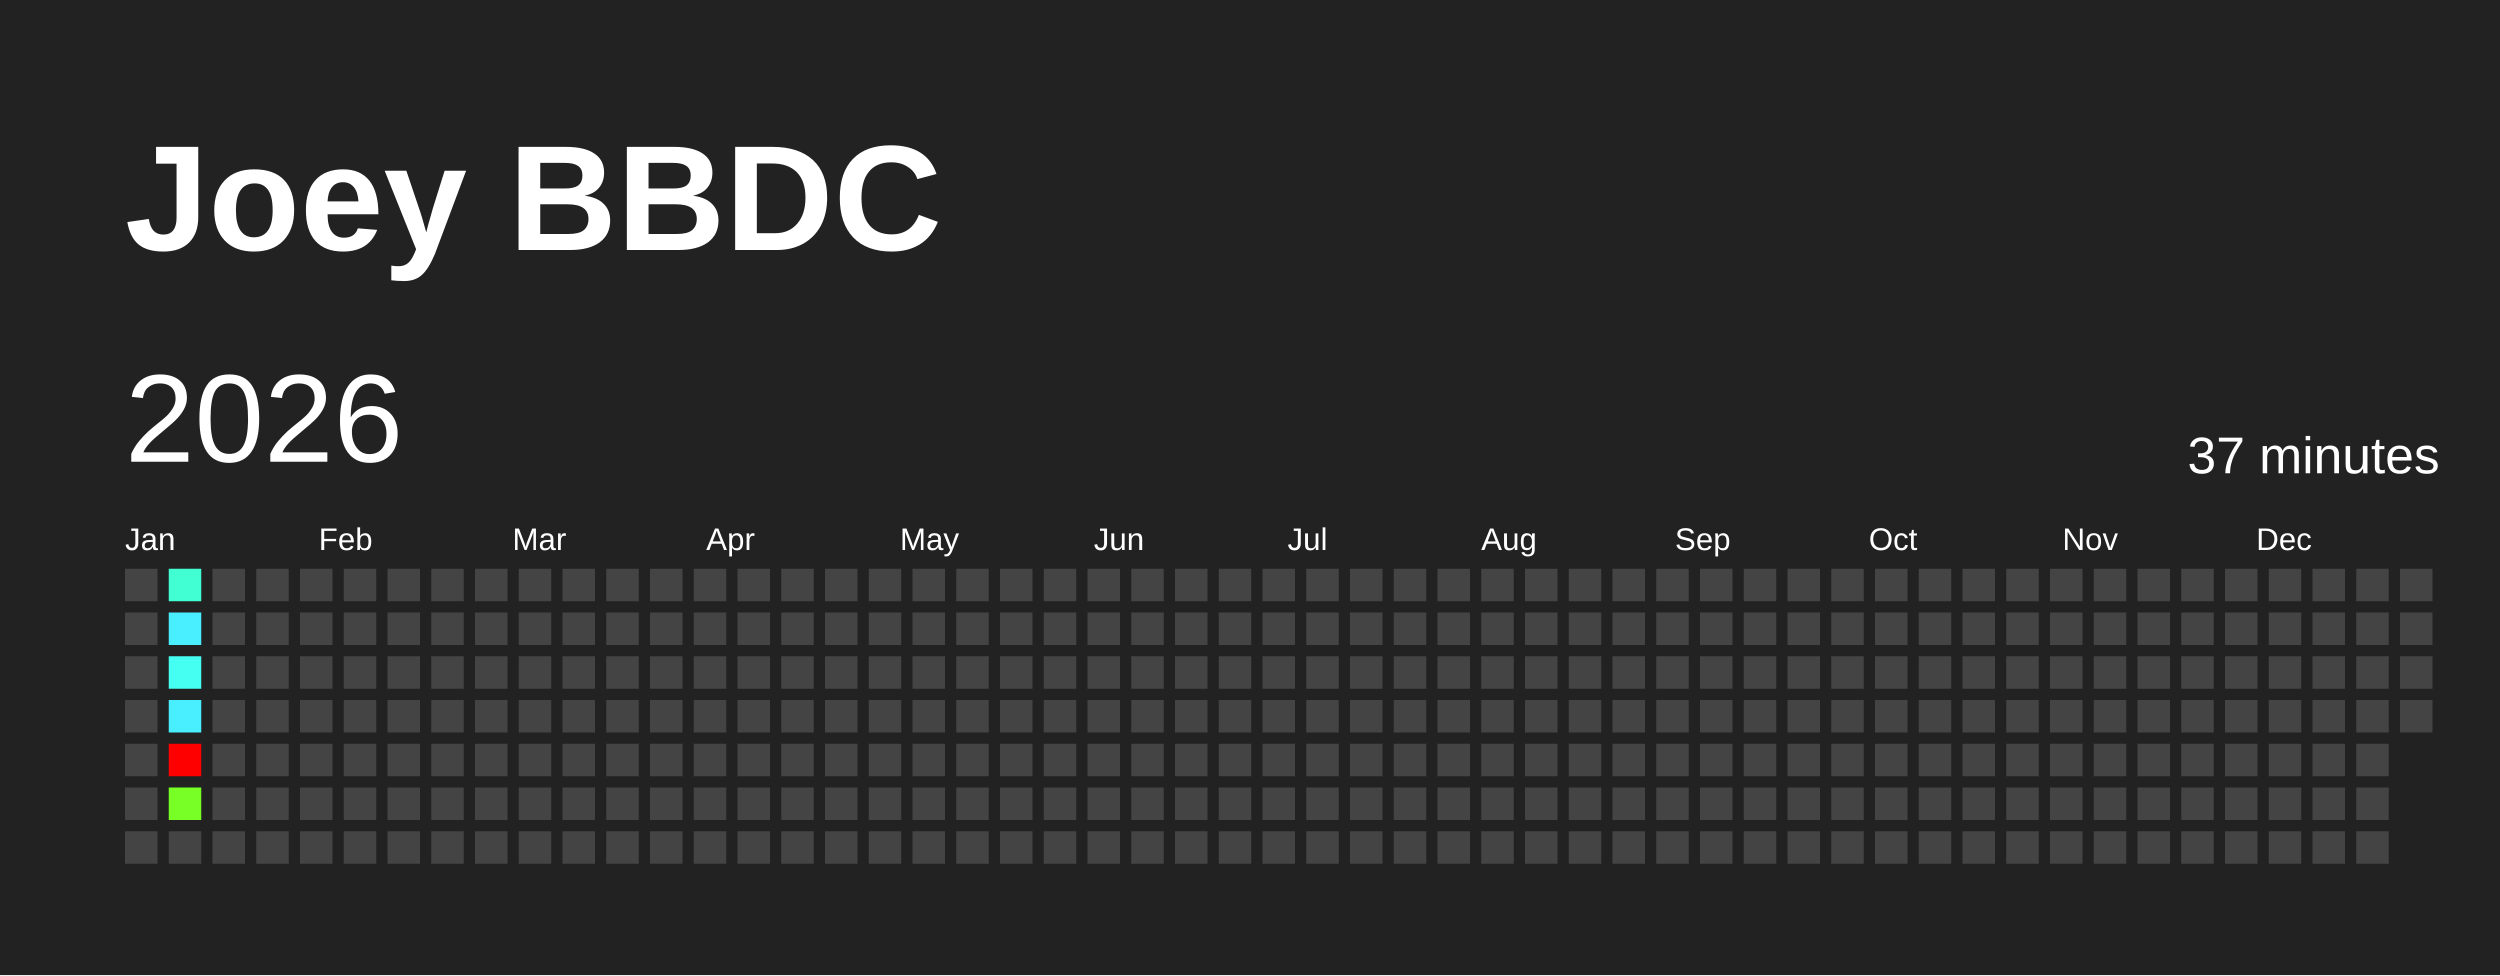
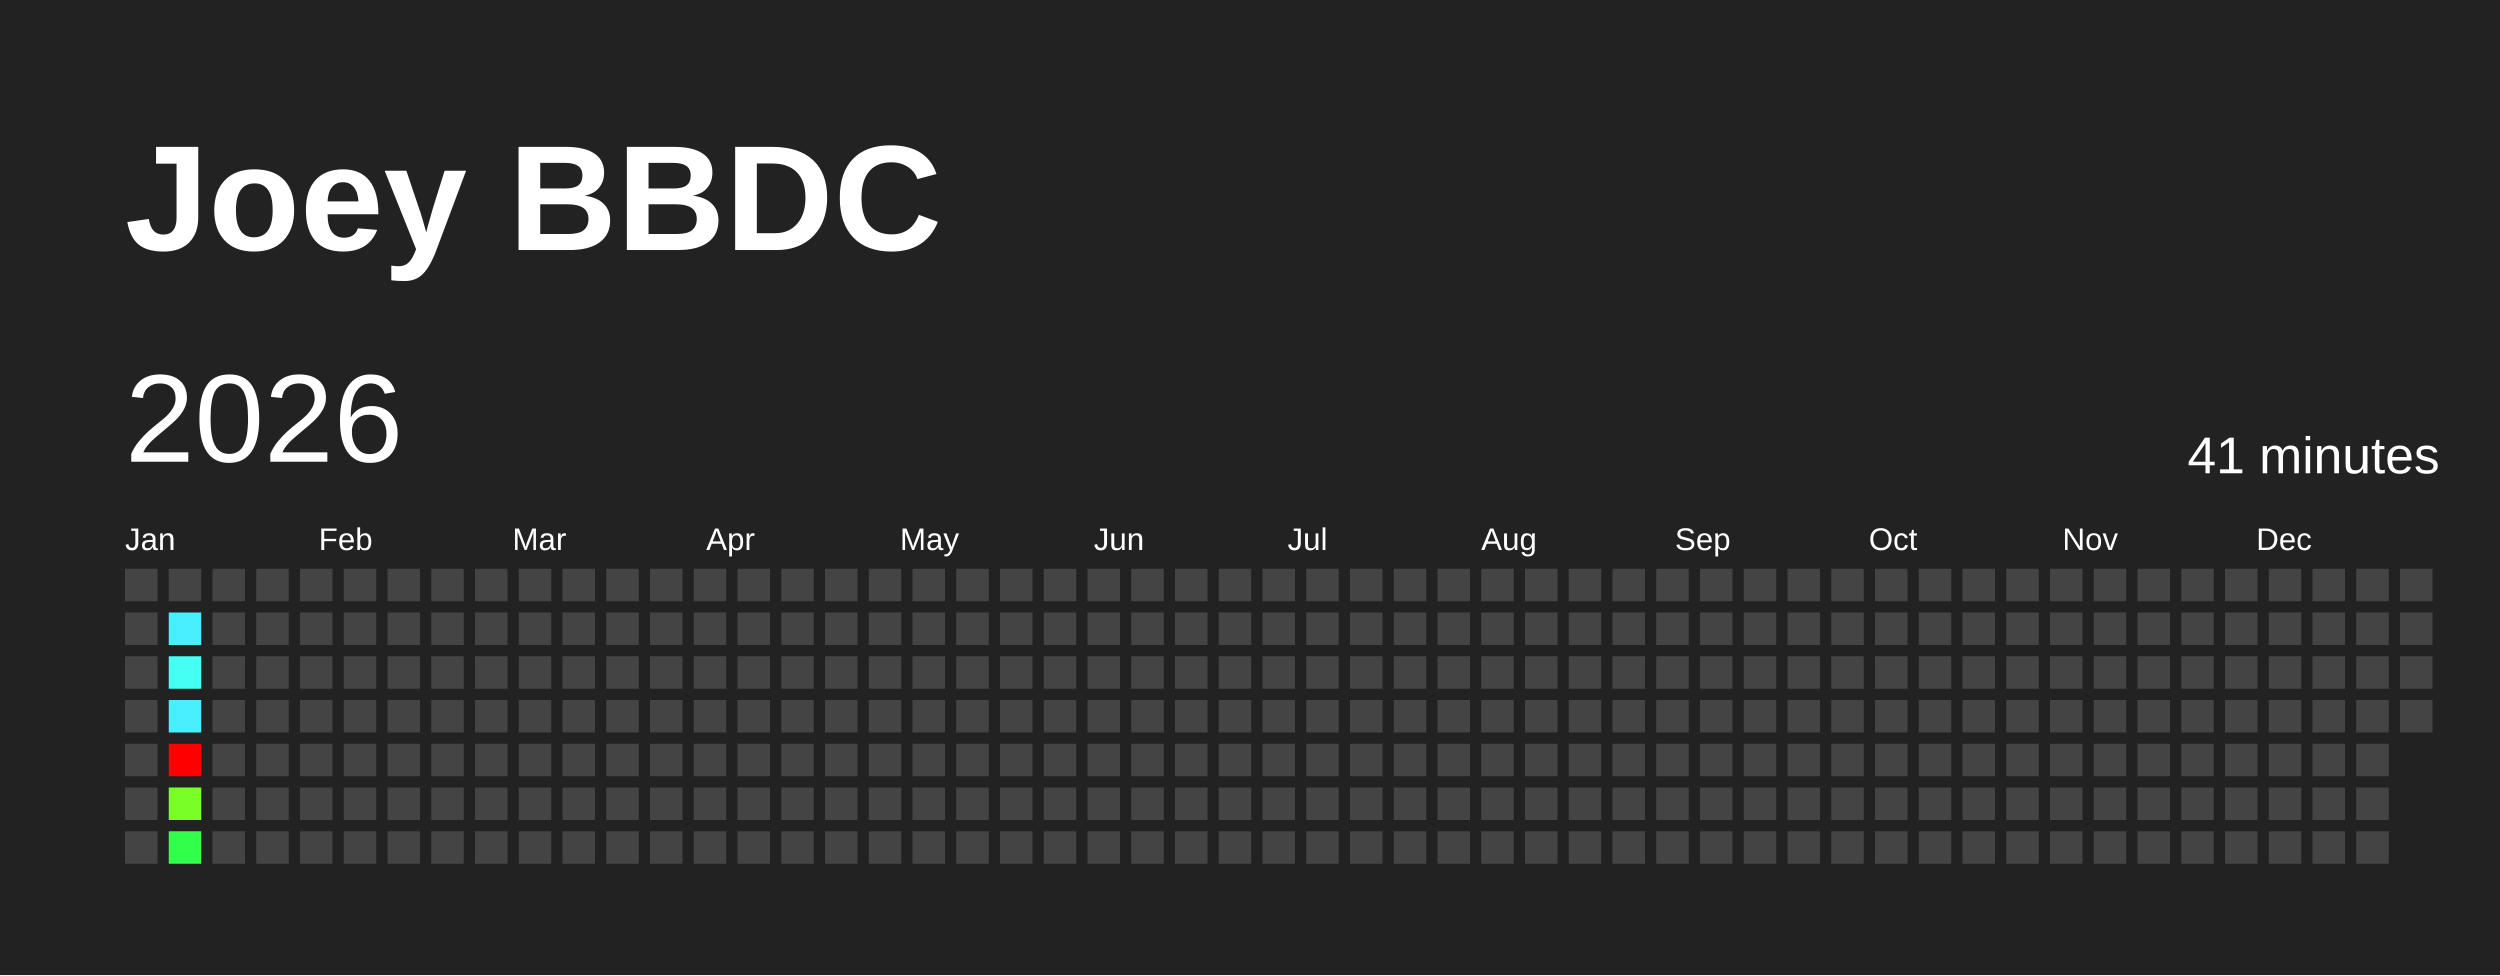
<svg xmlns="http://www.w3.org/2000/svg" baseProfile="full" height="78mm" version="1.1" viewBox="0,0,200,78" width="200mm">
  <defs />
  <rect fill="#222222" height="78" width="200" x="0" y="0" />
  <text fill="#FFFFFF" style="font-size:12px; font-family:Arial; font-weight:bold;" x="10" y="20">Joey BBDC</text>
  <text dominant-baseline="hanging" fill="#FFFFFF" style="font-size:10.0px; font-family:Arial;" x="10" y="30">2026</text>
-   <text dominant-baseline="hanging" fill="#FFFFFF" style="font-size:4.125px; font-family:Arial;" x="175" y="35">37 minutes</text>
+   <text dominant-baseline="hanging" fill="#FFFFFF" style="font-size:4.125px; font-family:Arial;" x="175" y="35">41 minutes</text>
  <text fill="#FFFFFF" style="font-size:2.5px; font-family:Arial" x="10.0" y="44">Jan</text>
  <text fill="#FFFFFF" style="font-size:2.5px; font-family:Arial" x="25.5" y="44">Feb</text>
  <text fill="#FFFFFF" style="font-size:2.5px; font-family:Arial" x="41.0" y="44">Mar</text>
  <text fill="#FFFFFF" style="font-size:2.5px; font-family:Arial" x="56.5" y="44">Apr</text>
  <text fill="#FFFFFF" style="font-size:2.5px; font-family:Arial" x="72.0" y="44">May</text>
  <text fill="#FFFFFF" style="font-size:2.5px; font-family:Arial" x="87.5" y="44">Jun</text>
  <text fill="#FFFFFF" style="font-size:2.5px; font-family:Arial" x="103.0" y="44">Jul</text>
  <text fill="#FFFFFF" style="font-size:2.5px; font-family:Arial" x="118.5" y="44">Aug</text>
  <text fill="#FFFFFF" style="font-size:2.5px; font-family:Arial" x="134.0" y="44">Sep</text>
  <text fill="#FFFFFF" style="font-size:2.5px; font-family:Arial" x="149.5" y="44">Oct</text>
  <text fill="#FFFFFF" style="font-size:2.5px; font-family:Arial" x="165.0" y="44">Nov</text>
  <text fill="#FFFFFF" style="font-size:2.5px; font-family:Arial" x="180.5" y="44">Dec</text>
  <rect fill="#444444" height="2.6" width="2.6" x="10.0" y="45.5" />
  <rect fill="#444444" height="2.6" width="2.6" x="10.0" y="49.0" />
  <rect fill="#444444" height="2.6" width="2.6" x="10.0" y="52.5" />
  <rect fill="#444444" height="2.6" width="2.6" x="10.0" y="56.0" />
  <rect fill="#444444" height="2.6" width="2.6" x="10.0" y="59.5" />
  <rect fill="#444444" height="2.6" width="2.6" x="10.0" y="63.0" />
  <rect fill="#444444" height="2.6" width="2.6" x="10.0" y="66.5" />
-   <rect fill="#41ffd2" height="2.6" width="2.6" x="13.5" y="45.5" />
+   <rect fill="#444444" height="2.6" width="2.6" x="13.5" y="45.5" />
  <rect fill="#49efff" height="2.6" width="2.6" x="13.5" y="49.0" />
  <rect fill="#45fff2" height="2.6" width="2.6" x="13.5" y="52.5" />
  <rect fill="#49efff" height="2.6" width="2.6" x="13.5" y="56.0" />
  <rect fill="red" height="2.6" width="2.6" x="13.5" y="59.5" />
  <rect fill="#77ff26" height="2.6" width="2.6" x="13.5" y="63.0" />
-   <rect fill="#444444" height="2.6" width="2.6" x="13.5" y="66.5" />
+   <rect fill="#32ff49" height="2.6" width="2.6" x="13.5" y="66.5" />
  <rect fill="#444444" height="2.6" width="2.6" x="17.0" y="45.5" />
  <rect fill="#444444" height="2.6" width="2.6" x="17.0" y="49.0" />
  <rect fill="#444444" height="2.6" width="2.6" x="17.0" y="52.5" />
  <rect fill="#444444" height="2.6" width="2.6" x="17.0" y="56.0" />
  <rect fill="#444444" height="2.6" width="2.6" x="17.0" y="59.5" />
  <rect fill="#444444" height="2.6" width="2.6" x="17.0" y="63.0" />
  <rect fill="#444444" height="2.6" width="2.6" x="17.0" y="66.5" />
  <rect fill="#444444" height="2.6" width="2.6" x="20.5" y="45.5" />
  <rect fill="#444444" height="2.6" width="2.6" x="20.5" y="49.0" />
  <rect fill="#444444" height="2.6" width="2.6" x="20.5" y="52.5" />
  <rect fill="#444444" height="2.6" width="2.6" x="20.5" y="56.0" />
  <rect fill="#444444" height="2.6" width="2.6" x="20.5" y="59.5" />
  <rect fill="#444444" height="2.6" width="2.6" x="20.5" y="63.0" />
  <rect fill="#444444" height="2.6" width="2.6" x="20.5" y="66.5" />
  <rect fill="#444444" height="2.6" width="2.6" x="24.0" y="45.5" />
  <rect fill="#444444" height="2.6" width="2.6" x="24.0" y="49.0" />
  <rect fill="#444444" height="2.6" width="2.6" x="24.0" y="52.5" />
  <rect fill="#444444" height="2.6" width="2.6" x="24.0" y="56.0" />
  <rect fill="#444444" height="2.6" width="2.6" x="24.0" y="59.5" />
  <rect fill="#444444" height="2.6" width="2.6" x="24.0" y="63.0" />
  <rect fill="#444444" height="2.6" width="2.6" x="24.0" y="66.5" />
  <rect fill="#444444" height="2.6" width="2.6" x="27.5" y="45.5" />
  <rect fill="#444444" height="2.6" width="2.6" x="27.5" y="49.0" />
  <rect fill="#444444" height="2.6" width="2.6" x="27.5" y="52.5" />
  <rect fill="#444444" height="2.6" width="2.6" x="27.5" y="56.0" />
  <rect fill="#444444" height="2.6" width="2.6" x="27.5" y="59.5" />
  <rect fill="#444444" height="2.6" width="2.6" x="27.5" y="63.0" />
  <rect fill="#444444" height="2.6" width="2.6" x="27.5" y="66.5" />
  <rect fill="#444444" height="2.6" width="2.6" x="31.0" y="45.5" />
  <rect fill="#444444" height="2.6" width="2.6" x="31.0" y="49.0" />
  <rect fill="#444444" height="2.6" width="2.6" x="31.0" y="52.5" />
  <rect fill="#444444" height="2.6" width="2.6" x="31.0" y="56.0" />
  <rect fill="#444444" height="2.6" width="2.6" x="31.0" y="59.5" />
  <rect fill="#444444" height="2.6" width="2.6" x="31.0" y="63.0" />
  <rect fill="#444444" height="2.6" width="2.6" x="31.0" y="66.5" />
  <rect fill="#444444" height="2.6" width="2.6" x="34.5" y="45.5" />
  <rect fill="#444444" height="2.6" width="2.6" x="34.5" y="49.0" />
  <rect fill="#444444" height="2.6" width="2.6" x="34.5" y="52.5" />
  <rect fill="#444444" height="2.6" width="2.6" x="34.5" y="56.0" />
  <rect fill="#444444" height="2.6" width="2.6" x="34.5" y="59.5" />
  <rect fill="#444444" height="2.6" width="2.6" x="34.5" y="63.0" />
  <rect fill="#444444" height="2.6" width="2.6" x="34.5" y="66.5" />
  <rect fill="#444444" height="2.6" width="2.6" x="38.0" y="45.5" />
  <rect fill="#444444" height="2.6" width="2.6" x="38.0" y="49.0" />
  <rect fill="#444444" height="2.6" width="2.6" x="38.0" y="52.5" />
  <rect fill="#444444" height="2.6" width="2.6" x="38.0" y="56.0" />
  <rect fill="#444444" height="2.6" width="2.6" x="38.0" y="59.5" />
  <rect fill="#444444" height="2.6" width="2.6" x="38.0" y="63.0" />
  <rect fill="#444444" height="2.6" width="2.6" x="38.0" y="66.5" />
  <rect fill="#444444" height="2.6" width="2.6" x="41.5" y="45.5" />
  <rect fill="#444444" height="2.6" width="2.6" x="41.5" y="49.0" />
  <rect fill="#444444" height="2.6" width="2.6" x="41.5" y="52.5" />
  <rect fill="#444444" height="2.6" width="2.6" x="41.5" y="56.0" />
  <rect fill="#444444" height="2.6" width="2.6" x="41.5" y="59.5" />
  <rect fill="#444444" height="2.6" width="2.6" x="41.5" y="63.0" />
  <rect fill="#444444" height="2.6" width="2.6" x="41.5" y="66.5" />
  <rect fill="#444444" height="2.6" width="2.6" x="45.0" y="45.5" />
  <rect fill="#444444" height="2.6" width="2.6" x="45.0" y="49.0" />
  <rect fill="#444444" height="2.6" width="2.6" x="45.0" y="52.5" />
  <rect fill="#444444" height="2.6" width="2.6" x="45.0" y="56.0" />
  <rect fill="#444444" height="2.6" width="2.6" x="45.0" y="59.5" />
  <rect fill="#444444" height="2.6" width="2.6" x="45.0" y="63.0" />
  <rect fill="#444444" height="2.6" width="2.6" x="45.0" y="66.5" />
  <rect fill="#444444" height="2.6" width="2.6" x="48.5" y="45.5" />
  <rect fill="#444444" height="2.6" width="2.6" x="48.5" y="49.0" />
  <rect fill="#444444" height="2.6" width="2.6" x="48.5" y="52.5" />
  <rect fill="#444444" height="2.6" width="2.6" x="48.5" y="56.0" />
  <rect fill="#444444" height="2.6" width="2.6" x="48.5" y="59.5" />
  <rect fill="#444444" height="2.6" width="2.6" x="48.5" y="63.0" />
  <rect fill="#444444" height="2.6" width="2.6" x="48.5" y="66.5" />
  <rect fill="#444444" height="2.6" width="2.6" x="52.0" y="45.5" />
  <rect fill="#444444" height="2.6" width="2.6" x="52.0" y="49.0" />
  <rect fill="#444444" height="2.6" width="2.6" x="52.0" y="52.5" />
  <rect fill="#444444" height="2.6" width="2.6" x="52.0" y="56.0" />
  <rect fill="#444444" height="2.6" width="2.6" x="52.0" y="59.5" />
  <rect fill="#444444" height="2.6" width="2.6" x="52.0" y="63.0" />
  <rect fill="#444444" height="2.6" width="2.6" x="52.0" y="66.5" />
  <rect fill="#444444" height="2.6" width="2.6" x="55.5" y="45.5" />
  <rect fill="#444444" height="2.6" width="2.6" x="55.5" y="49.0" />
  <rect fill="#444444" height="2.6" width="2.6" x="55.5" y="52.5" />
  <rect fill="#444444" height="2.6" width="2.6" x="55.5" y="56.0" />
  <rect fill="#444444" height="2.6" width="2.6" x="55.5" y="59.5" />
  <rect fill="#444444" height="2.6" width="2.6" x="55.5" y="63.0" />
  <rect fill="#444444" height="2.6" width="2.6" x="55.5" y="66.5" />
  <rect fill="#444444" height="2.6" width="2.6" x="59.0" y="45.5" />
  <rect fill="#444444" height="2.6" width="2.6" x="59.0" y="49.0" />
  <rect fill="#444444" height="2.6" width="2.6" x="59.0" y="52.5" />
  <rect fill="#444444" height="2.6" width="2.6" x="59.0" y="56.0" />
  <rect fill="#444444" height="2.6" width="2.6" x="59.0" y="59.5" />
  <rect fill="#444444" height="2.6" width="2.6" x="59.0" y="63.0" />
  <rect fill="#444444" height="2.6" width="2.6" x="59.0" y="66.5" />
  <rect fill="#444444" height="2.6" width="2.6" x="62.5" y="45.5" />
  <rect fill="#444444" height="2.6" width="2.6" x="62.5" y="49.0" />
  <rect fill="#444444" height="2.6" width="2.6" x="62.5" y="52.5" />
  <rect fill="#444444" height="2.6" width="2.6" x="62.5" y="56.0" />
  <rect fill="#444444" height="2.6" width="2.6" x="62.5" y="59.5" />
  <rect fill="#444444" height="2.6" width="2.6" x="62.5" y="63.0" />
  <rect fill="#444444" height="2.6" width="2.6" x="62.5" y="66.5" />
  <rect fill="#444444" height="2.6" width="2.6" x="66.0" y="45.5" />
  <rect fill="#444444" height="2.6" width="2.6" x="66.0" y="49.0" />
  <rect fill="#444444" height="2.6" width="2.6" x="66.0" y="52.5" />
  <rect fill="#444444" height="2.6" width="2.6" x="66.0" y="56.0" />
  <rect fill="#444444" height="2.6" width="2.6" x="66.0" y="59.5" />
  <rect fill="#444444" height="2.6" width="2.6" x="66.0" y="63.0" />
  <rect fill="#444444" height="2.6" width="2.6" x="66.0" y="66.5" />
  <rect fill="#444444" height="2.6" width="2.6" x="69.5" y="45.5" />
  <rect fill="#444444" height="2.6" width="2.6" x="69.5" y="49.0" />
  <rect fill="#444444" height="2.6" width="2.6" x="69.5" y="52.5" />
  <rect fill="#444444" height="2.6" width="2.6" x="69.5" y="56.0" />
  <rect fill="#444444" height="2.6" width="2.6" x="69.5" y="59.5" />
  <rect fill="#444444" height="2.6" width="2.6" x="69.5" y="63.0" />
  <rect fill="#444444" height="2.6" width="2.6" x="69.5" y="66.5" />
  <rect fill="#444444" height="2.6" width="2.6" x="73.0" y="45.5" />
  <rect fill="#444444" height="2.6" width="2.6" x="73.0" y="49.0" />
  <rect fill="#444444" height="2.6" width="2.6" x="73.0" y="52.5" />
  <rect fill="#444444" height="2.6" width="2.6" x="73.0" y="56.0" />
  <rect fill="#444444" height="2.6" width="2.6" x="73.0" y="59.5" />
  <rect fill="#444444" height="2.6" width="2.6" x="73.0" y="63.0" />
  <rect fill="#444444" height="2.6" width="2.6" x="73.0" y="66.5" />
  <rect fill="#444444" height="2.6" width="2.6" x="76.5" y="45.5" />
  <rect fill="#444444" height="2.6" width="2.6" x="76.5" y="49.0" />
  <rect fill="#444444" height="2.6" width="2.6" x="76.5" y="52.5" />
  <rect fill="#444444" height="2.6" width="2.6" x="76.5" y="56.0" />
  <rect fill="#444444" height="2.6" width="2.6" x="76.5" y="59.5" />
  <rect fill="#444444" height="2.6" width="2.6" x="76.5" y="63.0" />
  <rect fill="#444444" height="2.6" width="2.6" x="76.5" y="66.5" />
  <rect fill="#444444" height="2.6" width="2.6" x="80.0" y="45.5" />
  <rect fill="#444444" height="2.6" width="2.6" x="80.0" y="49.0" />
  <rect fill="#444444" height="2.6" width="2.6" x="80.0" y="52.5" />
  <rect fill="#444444" height="2.6" width="2.6" x="80.0" y="56.0" />
  <rect fill="#444444" height="2.6" width="2.6" x="80.0" y="59.5" />
  <rect fill="#444444" height="2.6" width="2.6" x="80.0" y="63.0" />
  <rect fill="#444444" height="2.6" width="2.6" x="80.0" y="66.5" />
  <rect fill="#444444" height="2.6" width="2.6" x="83.5" y="45.5" />
  <rect fill="#444444" height="2.6" width="2.6" x="83.5" y="49.0" />
  <rect fill="#444444" height="2.6" width="2.6" x="83.5" y="52.5" />
  <rect fill="#444444" height="2.6" width="2.6" x="83.5" y="56.0" />
  <rect fill="#444444" height="2.6" width="2.6" x="83.5" y="59.5" />
  <rect fill="#444444" height="2.6" width="2.6" x="83.5" y="63.0" />
  <rect fill="#444444" height="2.6" width="2.6" x="83.5" y="66.5" />
  <rect fill="#444444" height="2.6" width="2.6" x="87.0" y="45.5" />
  <rect fill="#444444" height="2.6" width="2.6" x="87.0" y="49.0" />
  <rect fill="#444444" height="2.6" width="2.6" x="87.0" y="52.5" />
  <rect fill="#444444" height="2.6" width="2.6" x="87.0" y="56.0" />
  <rect fill="#444444" height="2.6" width="2.6" x="87.0" y="59.5" />
  <rect fill="#444444" height="2.6" width="2.6" x="87.0" y="63.0" />
  <rect fill="#444444" height="2.6" width="2.6" x="87.0" y="66.5" />
  <rect fill="#444444" height="2.6" width="2.6" x="90.5" y="45.5" />
  <rect fill="#444444" height="2.6" width="2.6" x="90.5" y="49.0" />
  <rect fill="#444444" height="2.6" width="2.6" x="90.5" y="52.5" />
  <rect fill="#444444" height="2.6" width="2.6" x="90.5" y="56.0" />
  <rect fill="#444444" height="2.6" width="2.6" x="90.5" y="59.5" />
  <rect fill="#444444" height="2.6" width="2.6" x="90.5" y="63.0" />
  <rect fill="#444444" height="2.6" width="2.6" x="90.5" y="66.5" />
  <rect fill="#444444" height="2.6" width="2.6" x="94.0" y="45.5" />
  <rect fill="#444444" height="2.6" width="2.6" x="94.0" y="49.0" />
  <rect fill="#444444" height="2.6" width="2.6" x="94.0" y="52.5" />
  <rect fill="#444444" height="2.6" width="2.6" x="94.0" y="56.0" />
  <rect fill="#444444" height="2.6" width="2.6" x="94.0" y="59.5" />
  <rect fill="#444444" height="2.6" width="2.6" x="94.0" y="63.0" />
  <rect fill="#444444" height="2.6" width="2.6" x="94.0" y="66.5" />
  <rect fill="#444444" height="2.6" width="2.6" x="97.5" y="45.5" />
  <rect fill="#444444" height="2.6" width="2.6" x="97.5" y="49.0" />
  <rect fill="#444444" height="2.6" width="2.6" x="97.5" y="52.5" />
  <rect fill="#444444" height="2.6" width="2.6" x="97.5" y="56.0" />
  <rect fill="#444444" height="2.6" width="2.6" x="97.5" y="59.5" />
  <rect fill="#444444" height="2.6" width="2.6" x="97.5" y="63.0" />
  <rect fill="#444444" height="2.6" width="2.6" x="97.5" y="66.5" />
  <rect fill="#444444" height="2.6" width="2.6" x="101.0" y="45.5" />
  <rect fill="#444444" height="2.6" width="2.6" x="101.0" y="49.0" />
  <rect fill="#444444" height="2.6" width="2.6" x="101.0" y="52.5" />
  <rect fill="#444444" height="2.6" width="2.6" x="101.0" y="56.0" />
  <rect fill="#444444" height="2.6" width="2.6" x="101.0" y="59.5" />
  <rect fill="#444444" height="2.6" width="2.6" x="101.0" y="63.0" />
  <rect fill="#444444" height="2.6" width="2.6" x="101.0" y="66.5" />
  <rect fill="#444444" height="2.6" width="2.6" x="104.5" y="45.5" />
  <rect fill="#444444" height="2.6" width="2.6" x="104.5" y="49.0" />
  <rect fill="#444444" height="2.6" width="2.6" x="104.5" y="52.5" />
  <rect fill="#444444" height="2.6" width="2.6" x="104.5" y="56.0" />
  <rect fill="#444444" height="2.6" width="2.6" x="104.5" y="59.5" />
  <rect fill="#444444" height="2.6" width="2.6" x="104.5" y="63.0" />
  <rect fill="#444444" height="2.6" width="2.6" x="104.5" y="66.5" />
  <rect fill="#444444" height="2.6" width="2.6" x="108.0" y="45.5" />
  <rect fill="#444444" height="2.6" width="2.6" x="108.0" y="49.0" />
  <rect fill="#444444" height="2.6" width="2.6" x="108.0" y="52.5" />
  <rect fill="#444444" height="2.6" width="2.6" x="108.0" y="56.0" />
  <rect fill="#444444" height="2.6" width="2.6" x="108.0" y="59.5" />
  <rect fill="#444444" height="2.6" width="2.6" x="108.0" y="63.0" />
  <rect fill="#444444" height="2.6" width="2.6" x="108.0" y="66.5" />
  <rect fill="#444444" height="2.6" width="2.6" x="111.5" y="45.5" />
  <rect fill="#444444" height="2.6" width="2.6" x="111.5" y="49.0" />
  <rect fill="#444444" height="2.6" width="2.6" x="111.5" y="52.5" />
  <rect fill="#444444" height="2.6" width="2.6" x="111.5" y="56.0" />
  <rect fill="#444444" height="2.6" width="2.6" x="111.5" y="59.5" />
  <rect fill="#444444" height="2.6" width="2.6" x="111.5" y="63.0" />
  <rect fill="#444444" height="2.6" width="2.6" x="111.5" y="66.5" />
  <rect fill="#444444" height="2.6" width="2.6" x="115.0" y="45.5" />
  <rect fill="#444444" height="2.6" width="2.6" x="115.0" y="49.0" />
  <rect fill="#444444" height="2.6" width="2.6" x="115.0" y="52.5" />
  <rect fill="#444444" height="2.6" width="2.6" x="115.0" y="56.0" />
  <rect fill="#444444" height="2.6" width="2.6" x="115.0" y="59.5" />
  <rect fill="#444444" height="2.6" width="2.6" x="115.0" y="63.0" />
  <rect fill="#444444" height="2.6" width="2.6" x="115.0" y="66.5" />
  <rect fill="#444444" height="2.6" width="2.6" x="118.5" y="45.5" />
  <rect fill="#444444" height="2.6" width="2.6" x="118.5" y="49.0" />
  <rect fill="#444444" height="2.6" width="2.6" x="118.5" y="52.5" />
  <rect fill="#444444" height="2.6" width="2.6" x="118.5" y="56.0" />
  <rect fill="#444444" height="2.6" width="2.6" x="118.5" y="59.5" />
  <rect fill="#444444" height="2.6" width="2.6" x="118.5" y="63.0" />
  <rect fill="#444444" height="2.6" width="2.6" x="118.5" y="66.5" />
  <rect fill="#444444" height="2.6" width="2.6" x="122.0" y="45.5" />
  <rect fill="#444444" height="2.6" width="2.6" x="122.0" y="49.0" />
  <rect fill="#444444" height="2.6" width="2.6" x="122.0" y="52.5" />
  <rect fill="#444444" height="2.6" width="2.6" x="122.0" y="56.0" />
  <rect fill="#444444" height="2.6" width="2.6" x="122.0" y="59.5" />
  <rect fill="#444444" height="2.6" width="2.6" x="122.0" y="63.0" />
  <rect fill="#444444" height="2.6" width="2.6" x="122.0" y="66.5" />
  <rect fill="#444444" height="2.6" width="2.6" x="125.5" y="45.5" />
  <rect fill="#444444" height="2.6" width="2.6" x="125.5" y="49.0" />
  <rect fill="#444444" height="2.6" width="2.6" x="125.5" y="52.5" />
  <rect fill="#444444" height="2.6" width="2.6" x="125.5" y="56.0" />
  <rect fill="#444444" height="2.6" width="2.6" x="125.5" y="59.5" />
  <rect fill="#444444" height="2.6" width="2.6" x="125.5" y="63.0" />
  <rect fill="#444444" height="2.6" width="2.6" x="125.5" y="66.5" />
  <rect fill="#444444" height="2.6" width="2.6" x="129.0" y="45.5" />
  <rect fill="#444444" height="2.6" width="2.6" x="129.0" y="49.0" />
  <rect fill="#444444" height="2.6" width="2.6" x="129.0" y="52.5" />
  <rect fill="#444444" height="2.6" width="2.6" x="129.0" y="56.0" />
  <rect fill="#444444" height="2.6" width="2.6" x="129.0" y="59.5" />
  <rect fill="#444444" height="2.6" width="2.6" x="129.0" y="63.0" />
  <rect fill="#444444" height="2.6" width="2.6" x="129.0" y="66.5" />
  <rect fill="#444444" height="2.6" width="2.6" x="132.5" y="45.5" />
  <rect fill="#444444" height="2.6" width="2.6" x="132.5" y="49.0" />
  <rect fill="#444444" height="2.6" width="2.6" x="132.5" y="52.5" />
  <rect fill="#444444" height="2.6" width="2.6" x="132.5" y="56.0" />
  <rect fill="#444444" height="2.6" width="2.6" x="132.5" y="59.5" />
  <rect fill="#444444" height="2.6" width="2.6" x="132.5" y="63.0" />
  <rect fill="#444444" height="2.6" width="2.6" x="132.5" y="66.5" />
  <rect fill="#444444" height="2.6" width="2.6" x="136.0" y="45.5" />
  <rect fill="#444444" height="2.6" width="2.6" x="136.0" y="49.0" />
  <rect fill="#444444" height="2.6" width="2.6" x="136.0" y="52.5" />
  <rect fill="#444444" height="2.6" width="2.6" x="136.0" y="56.0" />
  <rect fill="#444444" height="2.6" width="2.6" x="136.0" y="59.5" />
  <rect fill="#444444" height="2.6" width="2.6" x="136.0" y="63.0" />
  <rect fill="#444444" height="2.6" width="2.6" x="136.0" y="66.5" />
  <rect fill="#444444" height="2.6" width="2.6" x="139.5" y="45.5" />
  <rect fill="#444444" height="2.6" width="2.6" x="139.5" y="49.0" />
  <rect fill="#444444" height="2.6" width="2.6" x="139.5" y="52.5" />
  <rect fill="#444444" height="2.6" width="2.6" x="139.5" y="56.0" />
  <rect fill="#444444" height="2.6" width="2.6" x="139.5" y="59.5" />
  <rect fill="#444444" height="2.6" width="2.6" x="139.5" y="63.0" />
  <rect fill="#444444" height="2.6" width="2.6" x="139.5" y="66.5" />
  <rect fill="#444444" height="2.6" width="2.6" x="143.0" y="45.5" />
  <rect fill="#444444" height="2.6" width="2.6" x="143.0" y="49.0" />
  <rect fill="#444444" height="2.6" width="2.6" x="143.0" y="52.5" />
  <rect fill="#444444" height="2.6" width="2.6" x="143.0" y="56.0" />
  <rect fill="#444444" height="2.6" width="2.6" x="143.0" y="59.5" />
  <rect fill="#444444" height="2.6" width="2.6" x="143.0" y="63.0" />
  <rect fill="#444444" height="2.6" width="2.6" x="143.0" y="66.5" />
  <rect fill="#444444" height="2.6" width="2.6" x="146.5" y="45.5" />
  <rect fill="#444444" height="2.6" width="2.6" x="146.5" y="49.0" />
  <rect fill="#444444" height="2.6" width="2.6" x="146.5" y="52.5" />
  <rect fill="#444444" height="2.6" width="2.6" x="146.5" y="56.0" />
  <rect fill="#444444" height="2.6" width="2.6" x="146.5" y="59.5" />
  <rect fill="#444444" height="2.6" width="2.6" x="146.5" y="63.0" />
  <rect fill="#444444" height="2.6" width="2.6" x="146.5" y="66.5" />
  <rect fill="#444444" height="2.6" width="2.6" x="150.0" y="45.5" />
  <rect fill="#444444" height="2.6" width="2.6" x="150.0" y="49.0" />
  <rect fill="#444444" height="2.6" width="2.6" x="150.0" y="52.5" />
  <rect fill="#444444" height="2.6" width="2.6" x="150.0" y="56.0" />
  <rect fill="#444444" height="2.6" width="2.6" x="150.0" y="59.5" />
  <rect fill="#444444" height="2.6" width="2.6" x="150.0" y="63.0" />
  <rect fill="#444444" height="2.6" width="2.6" x="150.0" y="66.5" />
  <rect fill="#444444" height="2.6" width="2.6" x="153.5" y="45.5" />
  <rect fill="#444444" height="2.6" width="2.6" x="153.5" y="49.0" />
  <rect fill="#444444" height="2.6" width="2.6" x="153.5" y="52.5" />
  <rect fill="#444444" height="2.6" width="2.6" x="153.5" y="56.0" />
  <rect fill="#444444" height="2.6" width="2.6" x="153.5" y="59.5" />
  <rect fill="#444444" height="2.6" width="2.6" x="153.5" y="63.0" />
  <rect fill="#444444" height="2.6" width="2.6" x="153.5" y="66.5" />
  <rect fill="#444444" height="2.6" width="2.6" x="157.0" y="45.5" />
  <rect fill="#444444" height="2.6" width="2.6" x="157.0" y="49.0" />
  <rect fill="#444444" height="2.6" width="2.6" x="157.0" y="52.5" />
  <rect fill="#444444" height="2.6" width="2.6" x="157.0" y="56.0" />
  <rect fill="#444444" height="2.6" width="2.6" x="157.0" y="59.5" />
  <rect fill="#444444" height="2.6" width="2.6" x="157.0" y="63.0" />
  <rect fill="#444444" height="2.6" width="2.6" x="157.0" y="66.5" />
  <rect fill="#444444" height="2.6" width="2.6" x="160.5" y="45.5" />
  <rect fill="#444444" height="2.6" width="2.6" x="160.5" y="49.0" />
  <rect fill="#444444" height="2.6" width="2.6" x="160.5" y="52.5" />
  <rect fill="#444444" height="2.6" width="2.6" x="160.5" y="56.0" />
  <rect fill="#444444" height="2.6" width="2.6" x="160.5" y="59.5" />
  <rect fill="#444444" height="2.6" width="2.6" x="160.5" y="63.0" />
  <rect fill="#444444" height="2.6" width="2.6" x="160.5" y="66.5" />
  <rect fill="#444444" height="2.6" width="2.6" x="164.0" y="45.5" />
  <rect fill="#444444" height="2.6" width="2.6" x="164.0" y="49.0" />
  <rect fill="#444444" height="2.6" width="2.6" x="164.0" y="52.5" />
  <rect fill="#444444" height="2.6" width="2.6" x="164.0" y="56.0" />
  <rect fill="#444444" height="2.6" width="2.6" x="164.0" y="59.5" />
  <rect fill="#444444" height="2.6" width="2.6" x="164.0" y="63.0" />
  <rect fill="#444444" height="2.6" width="2.6" x="164.0" y="66.5" />
  <rect fill="#444444" height="2.6" width="2.6" x="167.5" y="45.5" />
  <rect fill="#444444" height="2.6" width="2.6" x="167.5" y="49.0" />
  <rect fill="#444444" height="2.6" width="2.6" x="167.5" y="52.5" />
  <rect fill="#444444" height="2.6" width="2.6" x="167.5" y="56.0" />
  <rect fill="#444444" height="2.6" width="2.6" x="167.5" y="59.5" />
  <rect fill="#444444" height="2.6" width="2.6" x="167.5" y="63.0" />
  <rect fill="#444444" height="2.6" width="2.6" x="167.5" y="66.5" />
  <rect fill="#444444" height="2.6" width="2.6" x="171.0" y="45.5" />
  <rect fill="#444444" height="2.6" width="2.6" x="171.0" y="49.0" />
  <rect fill="#444444" height="2.6" width="2.6" x="171.0" y="52.5" />
  <rect fill="#444444" height="2.6" width="2.6" x="171.0" y="56.0" />
  <rect fill="#444444" height="2.6" width="2.6" x="171.0" y="59.5" />
  <rect fill="#444444" height="2.6" width="2.6" x="171.0" y="63.0" />
  <rect fill="#444444" height="2.6" width="2.6" x="171.0" y="66.5" />
  <rect fill="#444444" height="2.6" width="2.6" x="174.5" y="45.5" />
  <rect fill="#444444" height="2.6" width="2.6" x="174.5" y="49.0" />
  <rect fill="#444444" height="2.6" width="2.6" x="174.5" y="52.5" />
  <rect fill="#444444" height="2.6" width="2.6" x="174.5" y="56.0" />
  <rect fill="#444444" height="2.6" width="2.6" x="174.5" y="59.5" />
  <rect fill="#444444" height="2.6" width="2.6" x="174.5" y="63.0" />
  <rect fill="#444444" height="2.6" width="2.6" x="174.5" y="66.5" />
  <rect fill="#444444" height="2.6" width="2.6" x="178.0" y="45.5" />
  <rect fill="#444444" height="2.6" width="2.6" x="178.0" y="49.0" />
  <rect fill="#444444" height="2.6" width="2.6" x="178.0" y="52.5" />
  <rect fill="#444444" height="2.6" width="2.6" x="178.0" y="56.0" />
  <rect fill="#444444" height="2.6" width="2.6" x="178.0" y="59.5" />
  <rect fill="#444444" height="2.6" width="2.6" x="178.0" y="63.0" />
  <rect fill="#444444" height="2.6" width="2.6" x="178.0" y="66.5" />
  <rect fill="#444444" height="2.6" width="2.6" x="181.5" y="45.5" />
  <rect fill="#444444" height="2.6" width="2.6" x="181.5" y="49.0" />
  <rect fill="#444444" height="2.6" width="2.6" x="181.5" y="52.5" />
  <rect fill="#444444" height="2.6" width="2.6" x="181.5" y="56.0" />
  <rect fill="#444444" height="2.6" width="2.6" x="181.5" y="59.5" />
  <rect fill="#444444" height="2.6" width="2.6" x="181.5" y="63.0" />
  <rect fill="#444444" height="2.6" width="2.6" x="181.5" y="66.5" />
  <rect fill="#444444" height="2.6" width="2.6" x="185.0" y="45.5" />
  <rect fill="#444444" height="2.6" width="2.6" x="185.0" y="49.0" />
  <rect fill="#444444" height="2.6" width="2.6" x="185.0" y="52.5" />
  <rect fill="#444444" height="2.6" width="2.6" x="185.0" y="56.0" />
  <rect fill="#444444" height="2.6" width="2.6" x="185.0" y="59.5" />
  <rect fill="#444444" height="2.6" width="2.6" x="185.0" y="63.0" />
  <rect fill="#444444" height="2.6" width="2.6" x="185.0" y="66.5" />
  <rect fill="#444444" height="2.6" width="2.6" x="188.5" y="45.5" />
  <rect fill="#444444" height="2.6" width="2.6" x="188.5" y="49.0" />
  <rect fill="#444444" height="2.6" width="2.6" x="188.5" y="52.5" />
  <rect fill="#444444" height="2.6" width="2.6" x="188.5" y="56.0" />
  <rect fill="#444444" height="2.6" width="2.6" x="188.5" y="59.5" />
  <rect fill="#444444" height="2.6" width="2.6" x="188.5" y="63.0" />
  <rect fill="#444444" height="2.6" width="2.6" x="188.5" y="66.5" />
  <rect fill="#444444" height="2.6" width="2.6" x="192.0" y="45.5" />
  <rect fill="#444444" height="2.6" width="2.6" x="192.0" y="49.0" />
  <rect fill="#444444" height="2.6" width="2.6" x="192.0" y="52.5" />
  <rect fill="#444444" height="2.6" width="2.6" x="192.0" y="56.0" />
</svg>
